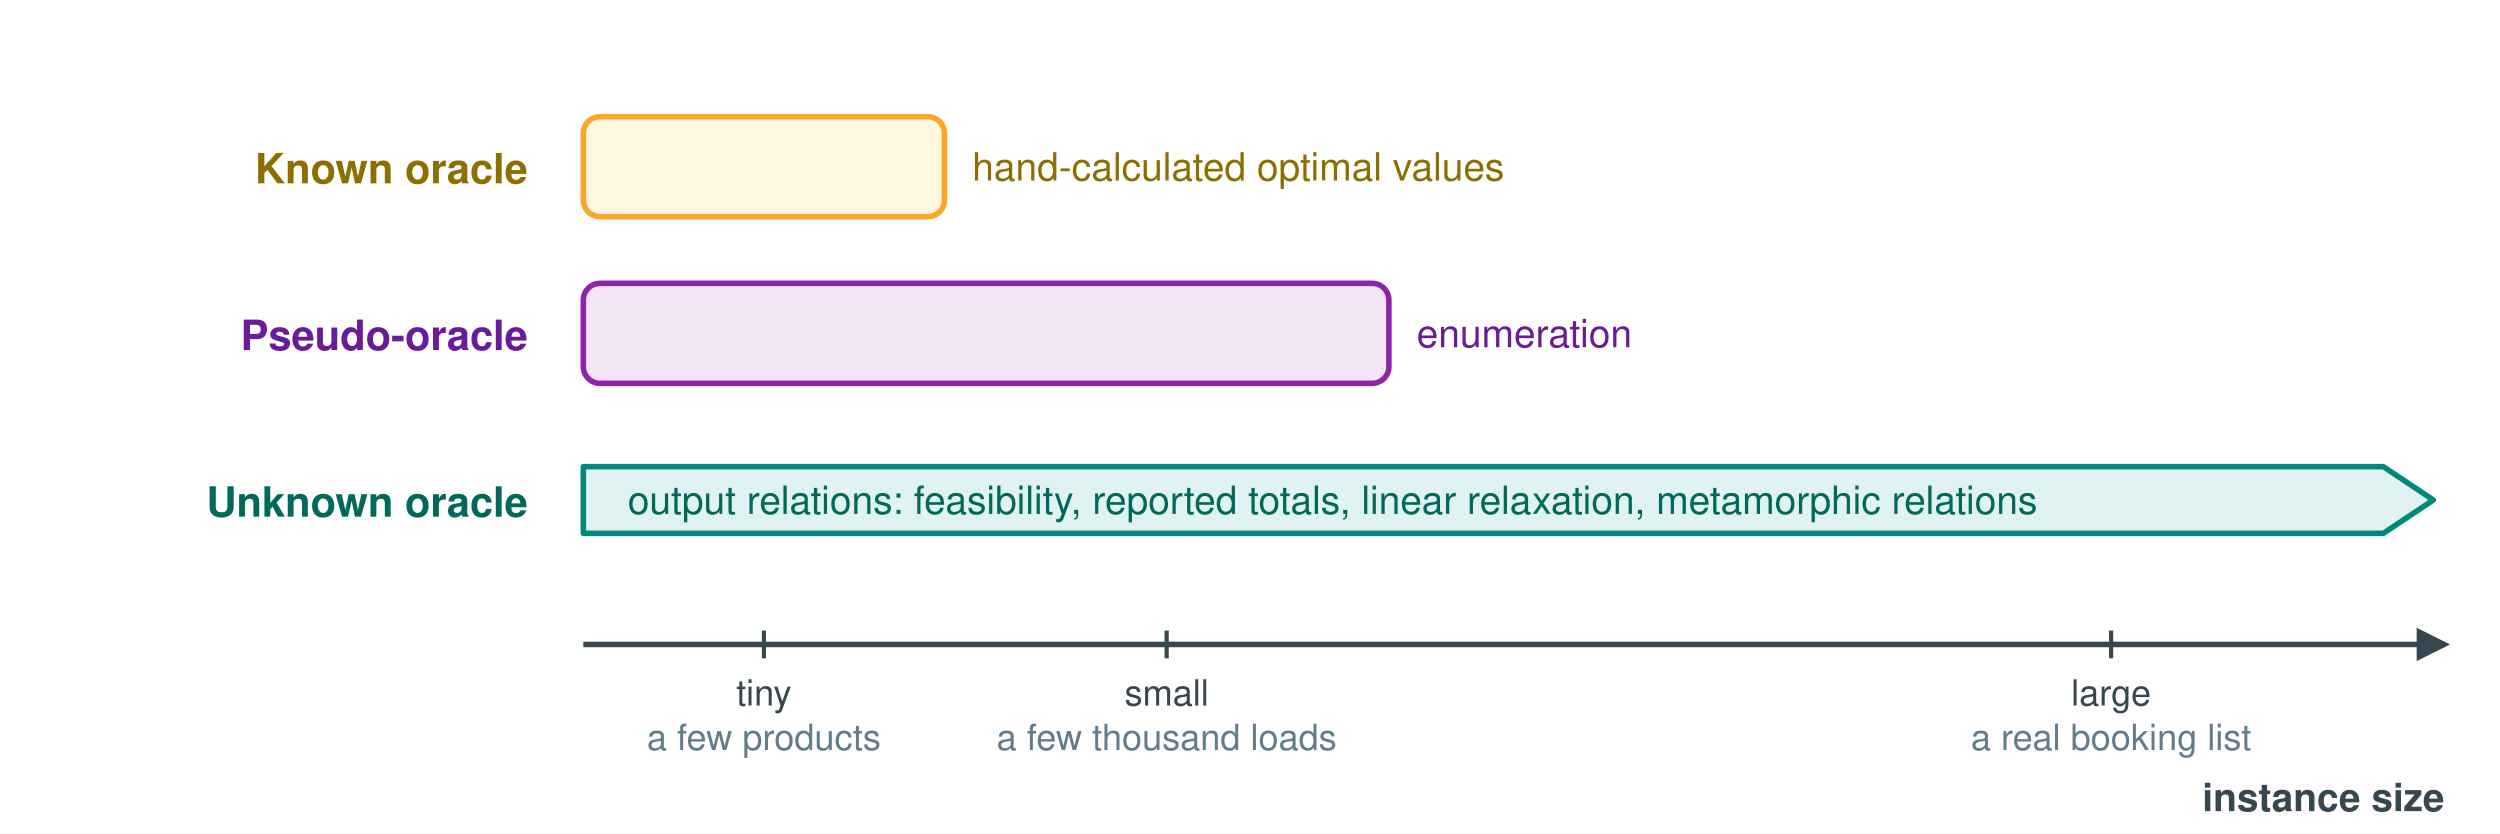
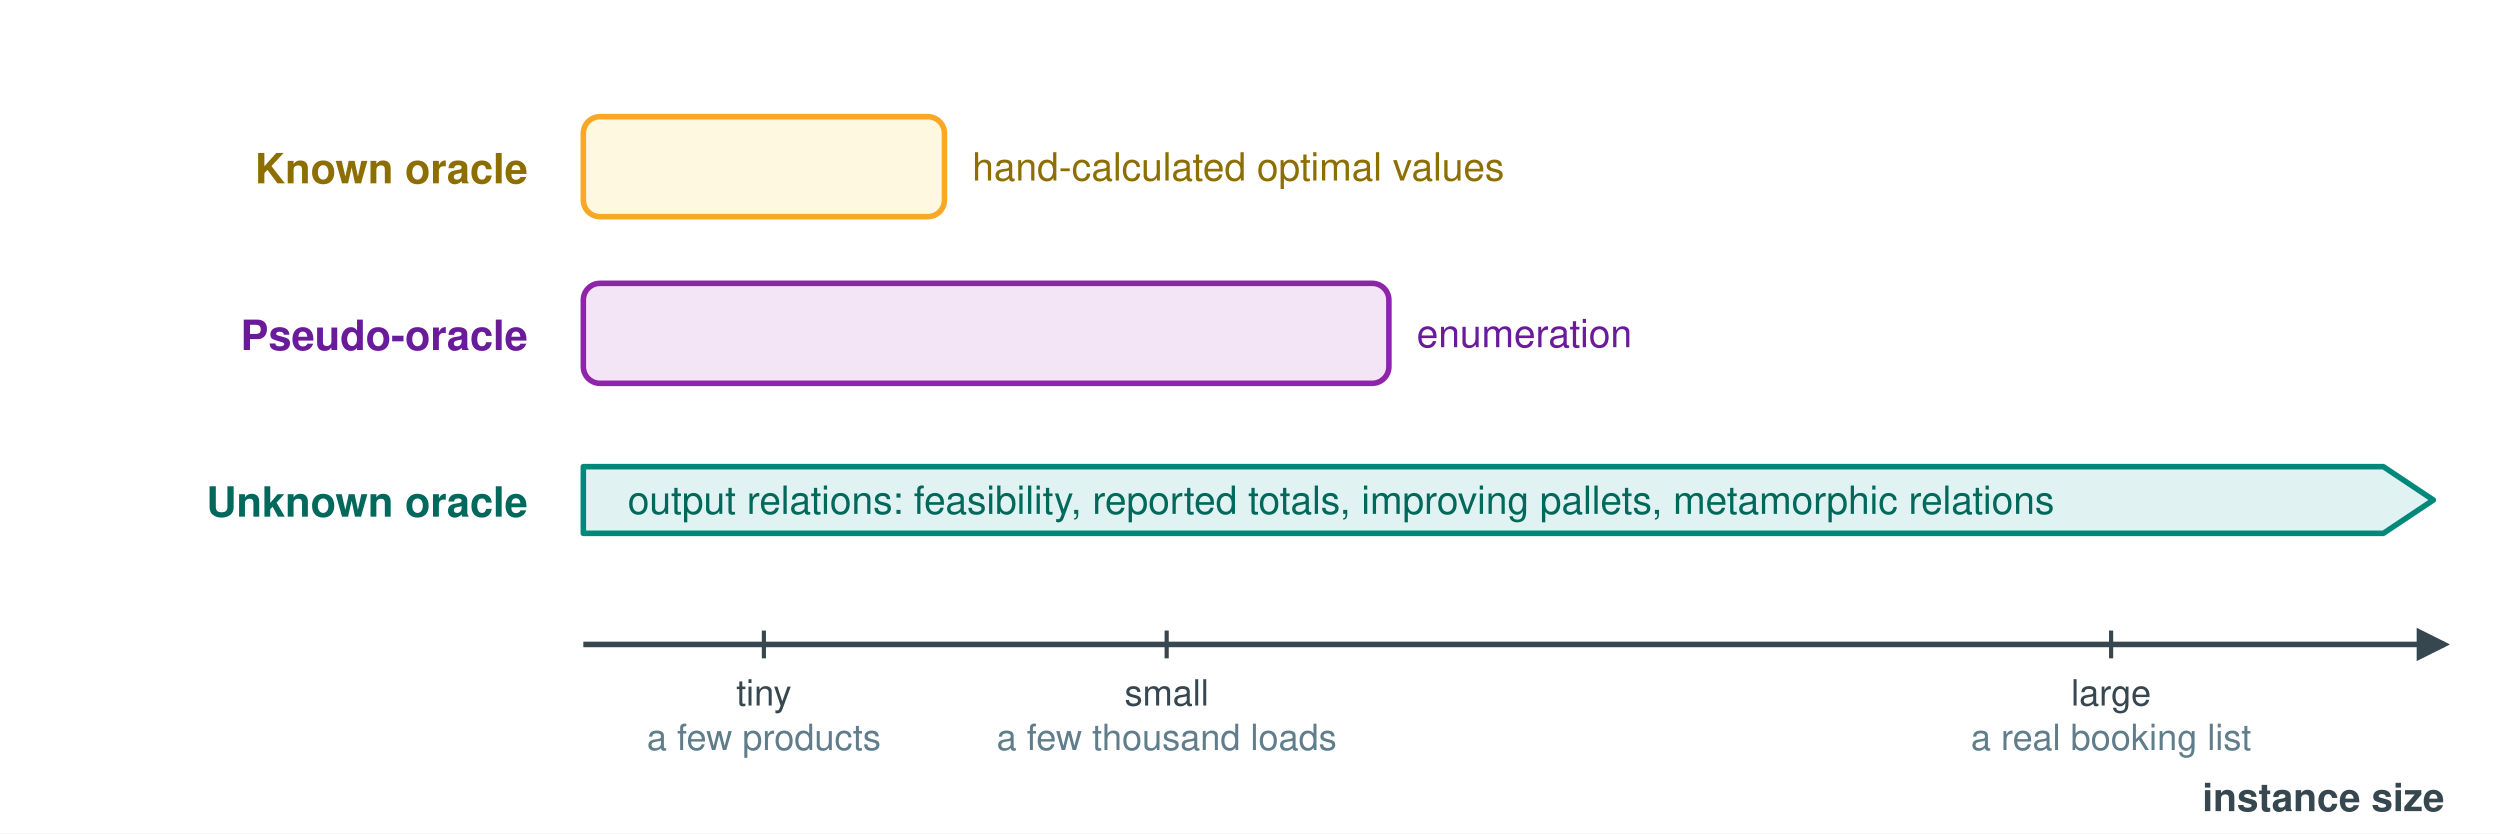
<svg xmlns="http://www.w3.org/2000/svg" viewBox="0 0 900 300" width="900" height="300" font-family="Helvetica, Arial, sans-serif">
  <rect width="900" height="300" fill="#ffffff" />
  <defs>
    <marker id="arrow" markerUnits="userSpaceOnUse" markerWidth="12" markerHeight="12" refX="10" refY="6" orient="auto">
      <path d="M0,0 L12,6 L0,12 z" fill="#37474f" />
    </marker>
  </defs>
  <g font-size="15" font-weight="bold" text-anchor="end">
    <text x="190" y="66" fill="#8d6e00">Known oracle</text>
    <text x="190" y="126" fill="#6a1b9a">Pseudo-oracle</text>
    <text x="190" y="186" fill="#00695c">Unknown oracle</text>
  </g>
  <rect x="210" y="42" width="130" height="36" rx="6" fill="#fff8e1" stroke="#f9a825" stroke-width="2" />
  <text x="350" y="65" font-size="14" fill="#8d6e00">hand-calculated optimal values</text>
  <rect x="210" y="102" width="290" height="36" rx="6" fill="#f3e5f5" stroke="#8e24aa" stroke-width="2" />
  <text x="510" y="125" font-size="14" fill="#6a1b9a">enumeration</text>
  <path d="M210,168 L858,168 L876,180 L858,192 L210,192 Z" fill="#e0f2f1" stroke="#00897b" stroke-width="2" stroke-linejoin="round" />
-   <text x="226" y="185" font-size="14" fill="#00695c">output relations: feasibility, reported totals, linear relaxation, metamorphic relations</text>
+   <text x="226" y="185" font-size="14" fill="#00695c">output relations: feasibility, reported totals, improving pallets, metamorphic relations</text>
  <line x1="210" y1="232" x2="880" y2="232" stroke="#37474f" stroke-width="2" marker-end="url(#arrow)" />
  <g font-size="13" fill="#37474f" text-anchor="middle">
    <line x1="275" y1="227" x2="275" y2="237" stroke="#37474f" stroke-width="1.5" />
    <text x="275" y="254">tiny</text>
    <text x="275" y="270" fill="#607d8b">a few products</text>
    <line x1="420" y1="227" x2="420" y2="237" stroke="#37474f" stroke-width="1.5" />
    <text x="420" y="254">small</text>
    <text x="420" y="270" fill="#607d8b">a few thousand loads</text>
    <line x1="760" y1="227" x2="760" y2="237" stroke="#37474f" stroke-width="1.5" />
    <text x="760" y="254">large</text>
    <text x="760" y="270" fill="#607d8b">a real booking list</text>
  </g>
  <text x="880" y="292" text-anchor="end" font-size="14" font-weight="bold" fill="#37474f">instance size</text>
</svg>
